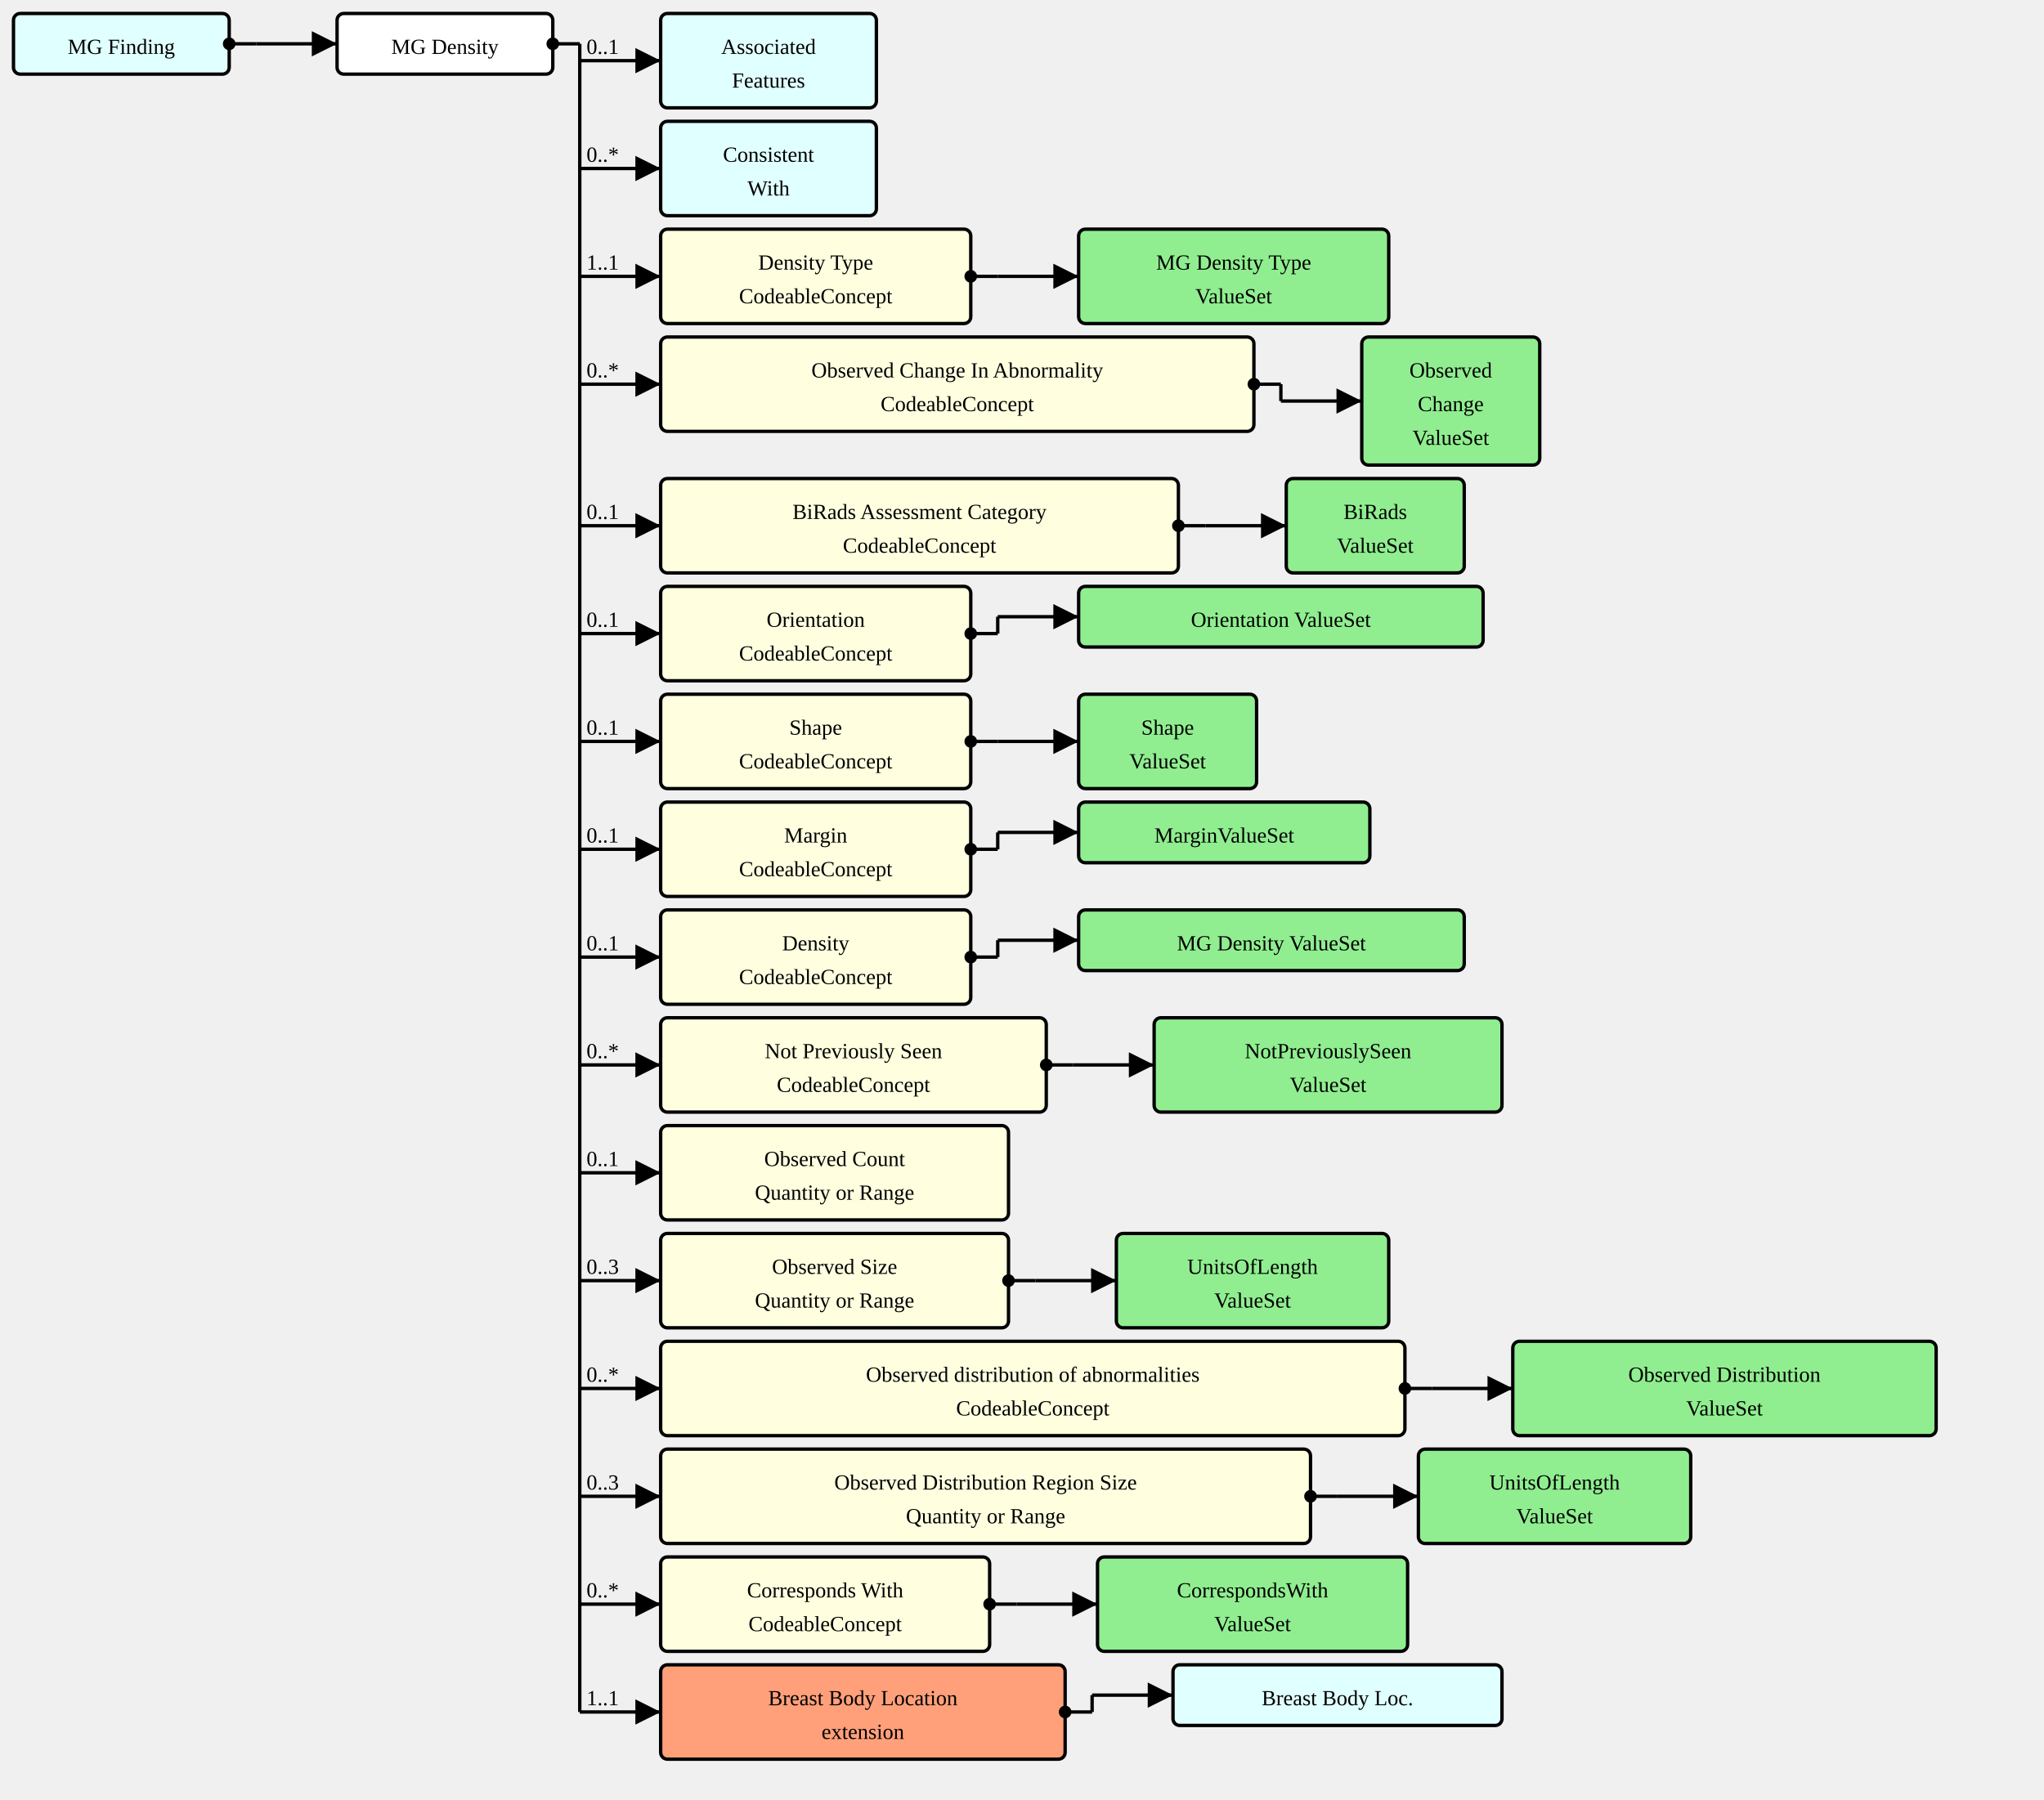
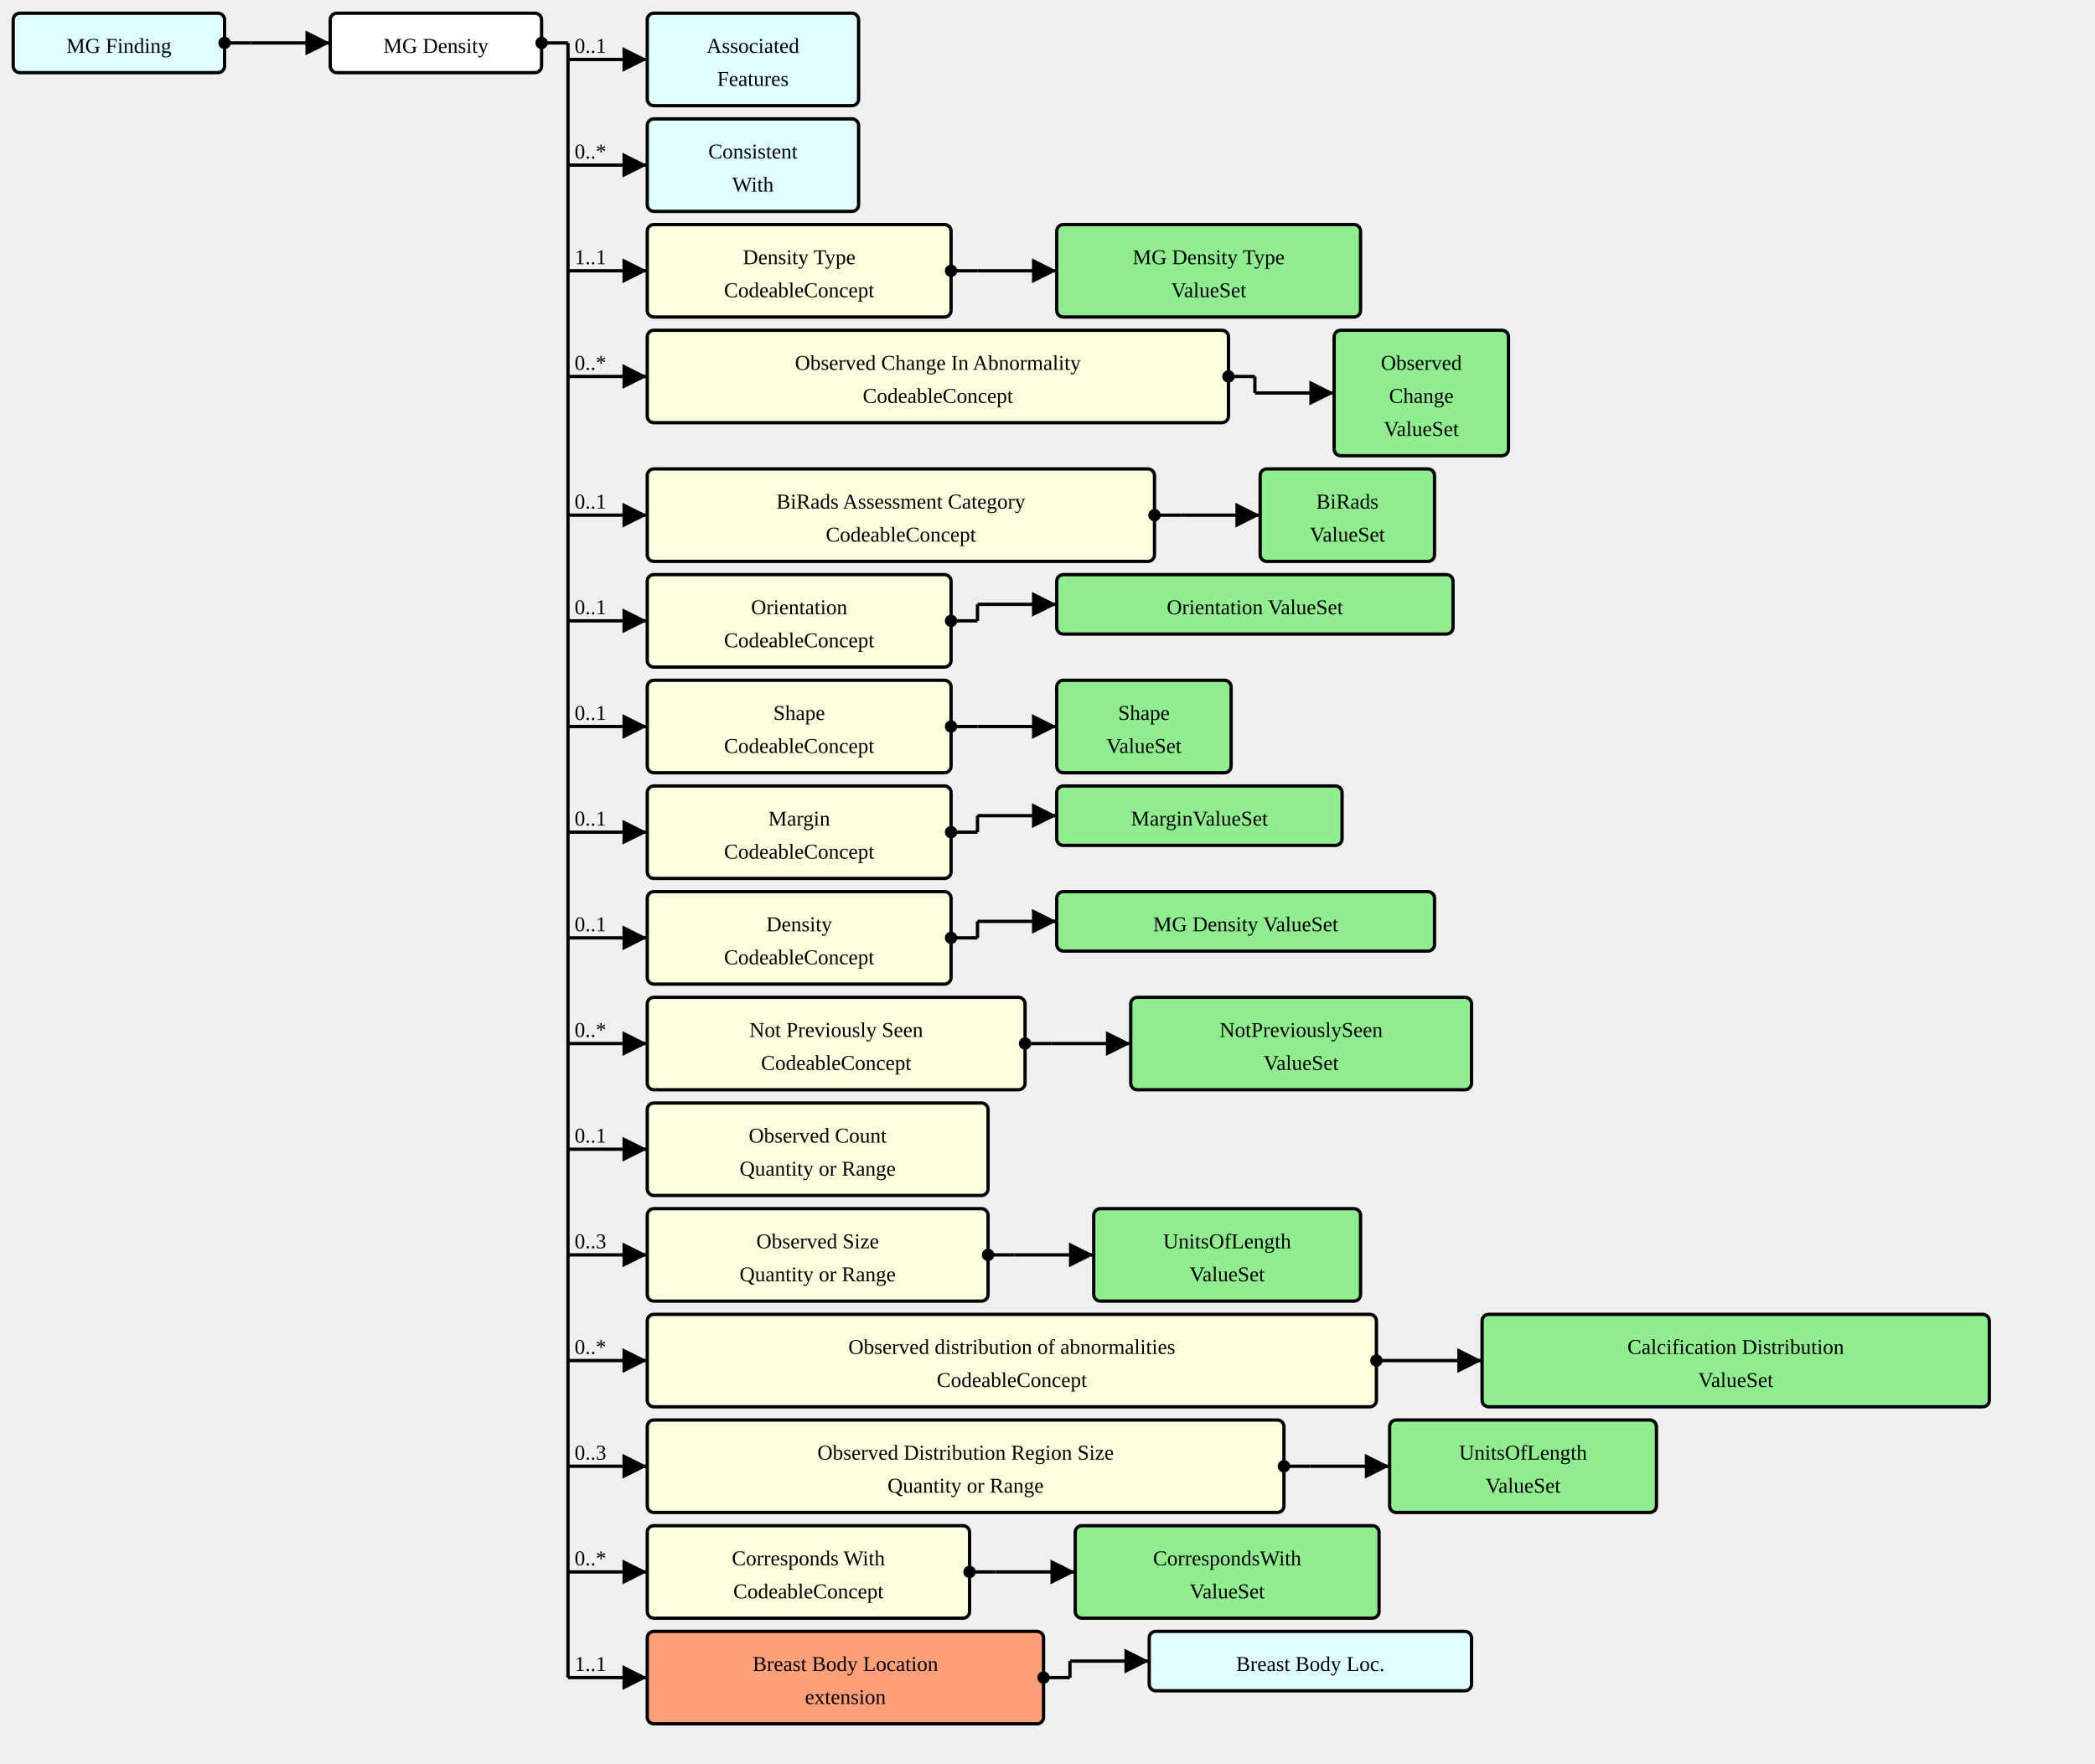
- <svg xmlns="http://www.w3.org/2000/svg" version="1.1" width="1137" height="1001.25">
+ <svg xmlns="http://www.w3.org/2000/svg" version="1.1" width="1189.5" height="1001.25">
  <defs>
    <marker id="arrowStart" markerWidth="3.75" markerHeight="3.75" markerUnits="px" refX="1.875" refY="1.875">
      <circle fill="Black" stroke-width="0" cx="1.875" cy="1.875" r="1.875" />
    </marker>
    <marker id="arrowEnd" markerWidth="7.5" markerHeight="7.5" markerUnits="px" refX="7.5" refY="3.75">
      <polygon fill="Black" stroke-width="0" points="0 0 7.5 3.75 0 7.5" />
    </marker>
  </defs>
  <g>
    <g transform="translate(7.5 7.5)">
      <a href="./StructureDefinition-MGFinding.html" target="_top">
        <rect fill="LightCyan" stroke="Black" stroke-width="1.875" x="0" y="0" width="120" height="33.75" rx="3.75" ry="3.75" />
      </a>
      <a href="./StructureDefinition-MGFinding.html" target="_top">
        <text x="60" y="22.5" text-anchor="middle">MG Finding</text>
      </a>
    </g>
    <line stroke="Black" stroke-width="1.875" marker-end="url(#arrowEnd)" x1="142.5" y1="24.375" x2="187.5" y2="24.375" />
    <text x="146.25" y="20.625" text-anchor="left" />
    <line stroke="Black" stroke-width="1.875" marker-start="url(#arrowStart)" x1="127.5" y1="24.375" x2="142.5" y2="24.375" />
    <line stroke="Black" stroke-width="1.875" x1="142.5" y1="24.375" x2="142.5" y2="24.375" />
  </g>
  <g>
    <g transform="translate(187.5 7.5)">
      <rect fill="White" stroke="Black" stroke-width="1.875" x="0" y="0" width="120" height="33.75" rx="3.75" ry="3.75" />
      <text x="60" y="22.5" text-anchor="middle">MG Density</text>
    </g>
    <line stroke="Black" stroke-width="1.875" marker-end="url(#arrowEnd)" x1="322.5" y1="33.75" x2="367.5" y2="33.75" />
    <text x="326.25" y="30" text-anchor="left">0..1</text>
    <line stroke="Black" stroke-width="1.875" marker-end="url(#arrowEnd)" x1="322.5" y1="93.75" x2="367.5" y2="93.75" />
    <text x="326.25" y="90" text-anchor="left">0..*</text>
    <line stroke="Black" stroke-width="1.875" marker-end="url(#arrowEnd)" x1="322.5" y1="153.75" x2="367.5" y2="153.75" />
    <text x="326.25" y="150" text-anchor="left">1..1</text>
    <line stroke="Black" stroke-width="1.875" marker-end="url(#arrowEnd)" x1="322.5" y1="213.75" x2="367.5" y2="213.75" />
    <text x="326.25" y="210" text-anchor="left">0..*</text>
    <line stroke="Black" stroke-width="1.875" marker-end="url(#arrowEnd)" x1="322.5" y1="292.5" x2="367.5" y2="292.5" />
    <text x="326.25" y="288.75" text-anchor="left">0..1</text>
    <line stroke="Black" stroke-width="1.875" marker-end="url(#arrowEnd)" x1="322.5" y1="352.5" x2="367.5" y2="352.5" />
    <text x="326.25" y="348.75" text-anchor="left">0..1</text>
    <line stroke="Black" stroke-width="1.875" marker-end="url(#arrowEnd)" x1="322.5" y1="412.5" x2="367.5" y2="412.5" />
    <text x="326.25" y="408.75" text-anchor="left">0..1</text>
    <line stroke="Black" stroke-width="1.875" marker-end="url(#arrowEnd)" x1="322.5" y1="472.5" x2="367.5" y2="472.5" />
    <text x="326.25" y="468.75" text-anchor="left">0..1</text>
    <line stroke="Black" stroke-width="1.875" marker-end="url(#arrowEnd)" x1="322.5" y1="532.5" x2="367.5" y2="532.5" />
    <text x="326.25" y="528.75" text-anchor="left">0..1</text>
    <line stroke="Black" stroke-width="1.875" marker-end="url(#arrowEnd)" x1="322.5" y1="592.5" x2="367.5" y2="592.5" />
    <text x="326.25" y="588.75" text-anchor="left">0..*</text>
    <line stroke="Black" stroke-width="1.875" marker-end="url(#arrowEnd)" x1="322.5" y1="652.5" x2="367.5" y2="652.5" />
    <text x="326.25" y="648.75" text-anchor="left">0..1</text>
    <line stroke="Black" stroke-width="1.875" marker-end="url(#arrowEnd)" x1="322.5" y1="712.5" x2="367.5" y2="712.5" />
    <text x="326.25" y="708.75" text-anchor="left">0..3</text>
    <line stroke="Black" stroke-width="1.875" marker-end="url(#arrowEnd)" x1="322.5" y1="772.5" x2="367.5" y2="772.5" />
    <text x="326.25" y="768.75" text-anchor="left">0..*</text>
    <line stroke="Black" stroke-width="1.875" marker-end="url(#arrowEnd)" x1="322.5" y1="832.5" x2="367.5" y2="832.5" />
    <text x="326.25" y="828.75" text-anchor="left">0..3</text>
    <line stroke="Black" stroke-width="1.875" marker-end="url(#arrowEnd)" x1="322.5" y1="892.5" x2="367.5" y2="892.5" />
    <text x="326.25" y="888.75" text-anchor="left">0..*</text>
    <line stroke="Black" stroke-width="1.875" marker-end="url(#arrowEnd)" x1="322.5" y1="952.5" x2="367.5" y2="952.5" />
    <text x="326.25" y="948.75" text-anchor="left">1..1</text>
    <line stroke="Black" stroke-width="1.875" marker-start="url(#arrowStart)" x1="307.5" y1="24.375" x2="322.5" y2="24.375" />
    <line stroke="Black" stroke-width="1.875" x1="322.5" y1="24.375" x2="322.5" y2="952.5" />
  </g>
  <g>
    <g transform="translate(367.5 7.5)">
      <a href="./StructureDefinition-AssociatedFeatures.html" target="_top">
        <rect fill="LightCyan" stroke="Black" stroke-width="1.875" x="0" y="0" width="120" height="52.5" rx="3.75" ry="3.75" />
      </a>
      <a href="./StructureDefinition-AssociatedFeatures.html" target="_top">
        <text x="60" y="22.5" text-anchor="middle">Associated</text>
      </a>
      <a href="./StructureDefinition-AssociatedFeatures.html" target="_top">
        <text x="60" y="41.25" text-anchor="middle">Features</text>
      </a>
    </g>
  </g>
  <g>
    <g transform="translate(367.5 67.5)">
      <a href="./StructureDefinition-ConsistentWith.html" target="_top">
        <rect fill="LightCyan" stroke="Black" stroke-width="1.875" x="0" y="0" width="120" height="52.5" rx="3.75" ry="3.75" />
      </a>
      <a href="./StructureDefinition-ConsistentWith.html" target="_top">
        <text x="60" y="22.5" text-anchor="middle">Consistent</text>
      </a>
      <a href="./StructureDefinition-ConsistentWith.html" target="_top">
        <text x="60" y="41.25" text-anchor="middle">With</text>
      </a>
    </g>
  </g>
  <g>
    <g transform="translate(367.5 127.5)">
      <a href="StructureDefinition-MGAbnormalityDensity-definitions.html#Observation.component:densityType" target="_top">
        <rect fill="LightYellow" stroke="Black" stroke-width="1.875" x="0" y="0" width="172.5" height="52.5" rx="3.75" ry="3.75" />
      </a>
      <a href="StructureDefinition-MGAbnormalityDensity-definitions.html#Observation.component:densityType" target="_top">
        <text x="86.25" y="22.5" text-anchor="middle">Density Type</text>
      </a>
      <a href="StructureDefinition-MGAbnormalityDensity-definitions.html#Observation.component:densityType" target="_top">
        <text x="86.25" y="41.25" text-anchor="middle">CodeableConcept</text>
      </a>
    </g>
    <line stroke="Black" stroke-width="1.875" marker-end="url(#arrowEnd)" x1="555" y1="153.75" x2="600" y2="153.75" />
    <line stroke="Black" stroke-width="1.875" marker-start="url(#arrowStart)" x1="540" y1="153.75" x2="555" y2="153.75" />
    <line stroke="Black" stroke-width="1.875" x1="555" y1="153.75" x2="555" y2="153.75" />
  </g>
  <g>
    <g transform="translate(600 127.5)">
      <a href="./ValueSet-MGAbnormalityDensityTypeVS.html" target="_top">
        <rect fill="LightGreen" stroke="Black" stroke-width="1.875" x="0" y="0" width="172.5" height="52.5" rx="3.75" ry="3.75" />
      </a>
      <a href="./ValueSet-MGAbnormalityDensityTypeVS.html" target="_top">
        <text x="86.25" y="22.5" text-anchor="middle">MG Density Type</text>
      </a>
      <a href="./ValueSet-MGAbnormalityDensityTypeVS.html" target="_top">
        <text x="86.25" y="41.25" text-anchor="middle">ValueSet</text>
      </a>
    </g>
  </g>
  <g>
    <g transform="translate(367.5 187.5)">
      <a href="StructureDefinition-MGAbnormalityDensity-definitions.html#Observation.component:obsChanges" target="_top">
        <rect fill="LightYellow" stroke="Black" stroke-width="1.875" x="0" y="0" width="330" height="52.5" rx="3.75" ry="3.75" />
      </a>
      <a href="StructureDefinition-MGAbnormalityDensity-definitions.html#Observation.component:obsChanges" target="_top">
        <text x="165" y="22.5" text-anchor="middle">Observed Change In Abnormality</text>
      </a>
      <a href="StructureDefinition-MGAbnormalityDensity-definitions.html#Observation.component:obsChanges" target="_top">
        <text x="165" y="41.25" text-anchor="middle">CodeableConcept</text>
      </a>
    </g>
    <line stroke="Black" stroke-width="1.875" marker-end="url(#arrowEnd)" x1="712.5" y1="223.125" x2="757.5" y2="223.125" />
    <line stroke="Black" stroke-width="1.875" marker-start="url(#arrowStart)" x1="697.5" y1="213.75" x2="712.5" y2="213.75" />
    <line stroke="Black" stroke-width="1.875" x1="712.5" y1="213.75" x2="712.5" y2="223.125" />
  </g>
  <g>
    <g transform="translate(757.5 187.5)">
      <a href="./ValueSet-ObservedChangesVS.html" target="_top">
        <rect fill="LightGreen" stroke="Black" stroke-width="1.875" x="0" y="0" width="99" height="71.25" rx="3.75" ry="3.75" />
      </a>
      <a href="./ValueSet-ObservedChangesVS.html" target="_top">
        <text x="49.5" y="22.5" text-anchor="middle">Observed</text>
      </a>
      <a href="./ValueSet-ObservedChangesVS.html" target="_top">
        <text x="49.5" y="41.25" text-anchor="middle">Change</text>
      </a>
      <a href="./ValueSet-ObservedChangesVS.html" target="_top">
        <text x="49.5" y="60" text-anchor="middle">ValueSet</text>
      </a>
    </g>
  </g>
  <g>
    <g transform="translate(367.5 266.25)">
      <a href="StructureDefinition-MGAbnormalityDensity-definitions.html#Observation.component:biRadsAssessmentCategory" target="_top">
        <rect fill="LightYellow" stroke="Black" stroke-width="1.875" x="0" y="0" width="288" height="52.5" rx="3.75" ry="3.75" />
      </a>
      <a href="StructureDefinition-MGAbnormalityDensity-definitions.html#Observation.component:biRadsAssessmentCategory" target="_top">
        <text x="144" y="22.5" text-anchor="middle">BiRads Assessment Category</text>
      </a>
      <a href="StructureDefinition-MGAbnormalityDensity-definitions.html#Observation.component:biRadsAssessmentCategory" target="_top">
        <text x="144" y="41.25" text-anchor="middle">CodeableConcept</text>
      </a>
    </g>
    <line stroke="Black" stroke-width="1.875" marker-end="url(#arrowEnd)" x1="670.5" y1="292.5" x2="715.5" y2="292.5" />
    <line stroke="Black" stroke-width="1.875" marker-start="url(#arrowStart)" x1="655.5" y1="292.5" x2="670.5" y2="292.5" />
    <line stroke="Black" stroke-width="1.875" x1="670.5" y1="292.5" x2="670.5" y2="292.5" />
  </g>
  <g>
    <g transform="translate(715.4999 266.25)">
      <a href="./ValueSet-BiRadsAssessmentCategoriesVS.html" target="_top">
        <rect fill="LightGreen" stroke="Black" stroke-width="1.875" x="0" y="0" width="99" height="52.5" rx="3.75" ry="3.75" />
      </a>
      <a href="./ValueSet-BiRadsAssessmentCategoriesVS.html" target="_top">
        <text x="49.5" y="22.5" text-anchor="middle">BiRads</text>
      </a>
      <a href="./ValueSet-BiRadsAssessmentCategoriesVS.html" target="_top">
        <text x="49.5" y="41.25" text-anchor="middle">ValueSet</text>
      </a>
    </g>
  </g>
  <g>
    <g transform="translate(367.5 326.25)">
      <a href="StructureDefinition-MGAbnormalityDensity-definitions.html#Observation.component:orientation" target="_top">
        <rect fill="LightYellow" stroke="Black" stroke-width="1.875" x="0" y="0" width="172.5" height="52.5" rx="3.75" ry="3.75" />
      </a>
      <a href="StructureDefinition-MGAbnormalityDensity-definitions.html#Observation.component:orientation" target="_top">
        <text x="86.25" y="22.5" text-anchor="middle">Orientation</text>
      </a>
      <a href="StructureDefinition-MGAbnormalityDensity-definitions.html#Observation.component:orientation" target="_top">
        <text x="86.25" y="41.25" text-anchor="middle">CodeableConcept</text>
      </a>
    </g>
    <line stroke="Black" stroke-width="1.875" marker-end="url(#arrowEnd)" x1="555" y1="343.125" x2="600" y2="343.125" />
    <line stroke="Black" stroke-width="1.875" marker-start="url(#arrowStart)" x1="540" y1="352.5" x2="555" y2="352.5" />
    <line stroke="Black" stroke-width="1.875" x1="555" y1="343.125" x2="555" y2="352.5" />
  </g>
  <g>
    <g transform="translate(600 326.25)">
      <a href="./ValueSet-OrientationVS.html" target="_top">
        <rect fill="LightGreen" stroke="Black" stroke-width="1.875" x="0" y="0" width="225" height="33.75" rx="3.75" ry="3.75" />
      </a>
      <a href="./ValueSet-OrientationVS.html" target="_top">
        <text x="112.5" y="22.5" text-anchor="middle">Orientation ValueSet</text>
      </a>
    </g>
  </g>
  <g>
    <g transform="translate(367.5 386.25)">
      <a href="StructureDefinition-MGAbnormalityDensity-definitions.html#Observation.component:shape" target="_top">
        <rect fill="LightYellow" stroke="Black" stroke-width="1.875" x="0" y="0" width="172.5" height="52.5" rx="3.75" ry="3.75" />
      </a>
      <a href="StructureDefinition-MGAbnormalityDensity-definitions.html#Observation.component:shape" target="_top">
        <text x="86.25" y="22.5" text-anchor="middle">Shape</text>
      </a>
      <a href="StructureDefinition-MGAbnormalityDensity-definitions.html#Observation.component:shape" target="_top">
        <text x="86.25" y="41.25" text-anchor="middle">CodeableConcept</text>
      </a>
    </g>
    <line stroke="Black" stroke-width="1.875" marker-end="url(#arrowEnd)" x1="555" y1="412.5" x2="600" y2="412.5" />
    <line stroke="Black" stroke-width="1.875" marker-start="url(#arrowStart)" x1="540" y1="412.5" x2="555" y2="412.5" />
    <line stroke="Black" stroke-width="1.875" x1="555" y1="412.5" x2="555" y2="412.5" />
  </g>
  <g>
    <g transform="translate(600 386.25)">
      <a href="./ValueSet-ShapeVS.html" target="_top">
        <rect fill="LightGreen" stroke="Black" stroke-width="1.875" x="0" y="0" width="99" height="52.5" rx="3.75" ry="3.75" />
      </a>
      <a href="./ValueSet-ShapeVS.html" target="_top">
        <text x="49.5" y="22.5" text-anchor="middle">Shape</text>
      </a>
      <a href="./ValueSet-ShapeVS.html" target="_top">
        <text x="49.5" y="41.25" text-anchor="middle">ValueSet</text>
      </a>
    </g>
  </g>
  <g>
    <g transform="translate(367.5 446.25)">
      <a href="StructureDefinition-MGAbnormalityDensity-definitions.html#Observation.component:margin" target="_top">
        <rect fill="LightYellow" stroke="Black" stroke-width="1.875" x="0" y="0" width="172.5" height="52.5" rx="3.75" ry="3.75" />
      </a>
      <a href="StructureDefinition-MGAbnormalityDensity-definitions.html#Observation.component:margin" target="_top">
        <text x="86.25" y="22.5" text-anchor="middle">Margin</text>
      </a>
      <a href="StructureDefinition-MGAbnormalityDensity-definitions.html#Observation.component:margin" target="_top">
        <text x="86.25" y="41.25" text-anchor="middle">CodeableConcept</text>
      </a>
    </g>
    <line stroke="Black" stroke-width="1.875" marker-end="url(#arrowEnd)" x1="555" y1="463.125" x2="600" y2="463.125" />
    <line stroke="Black" stroke-width="1.875" marker-start="url(#arrowStart)" x1="540" y1="472.5" x2="555" y2="472.5" />
    <line stroke="Black" stroke-width="1.875" x1="555" y1="463.125" x2="555" y2="472.5" />
  </g>
  <g>
    <g transform="translate(600 446.25)">
      <a href="./ValueSet-MarginVS.html" target="_top">
        <rect fill="LightGreen" stroke="Black" stroke-width="1.875" x="0" y="0" width="162" height="33.75" rx="3.75" ry="3.75" />
      </a>
      <a href="./ValueSet-MarginVS.html" target="_top">
        <text x="81" y="22.5" text-anchor="middle">MarginValueSet</text>
      </a>
    </g>
  </g>
  <g>
    <g transform="translate(367.5 506.25)">
      <a href="StructureDefinition-MGAbnormalityDensity-definitions.html#Observation.component:mgDensity" target="_top">
        <rect fill="LightYellow" stroke="Black" stroke-width="1.875" x="0" y="0" width="172.5" height="52.5" rx="3.75" ry="3.75" />
      </a>
      <a href="StructureDefinition-MGAbnormalityDensity-definitions.html#Observation.component:mgDensity" target="_top">
        <text x="86.25" y="22.5" text-anchor="middle">Density</text>
      </a>
      <a href="StructureDefinition-MGAbnormalityDensity-definitions.html#Observation.component:mgDensity" target="_top">
        <text x="86.25" y="41.25" text-anchor="middle">CodeableConcept</text>
      </a>
    </g>
    <line stroke="Black" stroke-width="1.875" marker-end="url(#arrowEnd)" x1="555" y1="523.125" x2="600" y2="523.125" />
    <line stroke="Black" stroke-width="1.875" marker-start="url(#arrowStart)" x1="540" y1="532.5" x2="555" y2="532.5" />
    <line stroke="Black" stroke-width="1.875" x1="555" y1="523.125" x2="555" y2="532.5" />
  </g>
  <g>
    <g transform="translate(600 506.25)">
      <a href="./ValueSet-MGDensityVS.html" target="_top">
        <rect fill="LightGreen" stroke="Black" stroke-width="1.875" x="0" y="0" width="214.5" height="33.75" rx="3.75" ry="3.75" />
      </a>
      <a href="./ValueSet-MGDensityVS.html" target="_top">
        <text x="107.25" y="22.5" text-anchor="middle">MG Density ValueSet</text>
      </a>
    </g>
  </g>
  <g>
    <g transform="translate(367.5 566.25)">
      <a href="StructureDefinition-MGAbnormalityDensity-definitions.html#Observation.component:notPreviouslySeen" target="_top">
        <rect fill="LightYellow" stroke="Black" stroke-width="1.875" x="0" y="0" width="214.5" height="52.5" rx="3.75" ry="3.75" />
      </a>
      <a href="StructureDefinition-MGAbnormalityDensity-definitions.html#Observation.component:notPreviouslySeen" target="_top">
        <text x="107.25" y="22.5" text-anchor="middle">Not Previously Seen</text>
      </a>
      <a href="StructureDefinition-MGAbnormalityDensity-definitions.html#Observation.component:notPreviouslySeen" target="_top">
        <text x="107.25" y="41.25" text-anchor="middle">CodeableConcept</text>
      </a>
    </g>
    <line stroke="Black" stroke-width="1.875" marker-end="url(#arrowEnd)" x1="597" y1="592.5" x2="642" y2="592.5" />
    <line stroke="Black" stroke-width="1.875" marker-start="url(#arrowStart)" x1="582" y1="592.5" x2="597" y2="592.5" />
    <line stroke="Black" stroke-width="1.875" x1="597" y1="592.5" x2="597" y2="592.5" />
  </g>
  <g>
    <g transform="translate(642 566.25)">
      <a href="./ValueSet-NotPreviouslySeenVS.html" target="_top">
        <rect fill="LightGreen" stroke="Black" stroke-width="1.875" x="0" y="0" width="193.5" height="52.5" rx="3.75" ry="3.75" />
      </a>
      <a href="./ValueSet-NotPreviouslySeenVS.html" target="_top">
        <text x="96.75" y="22.5" text-anchor="middle">NotPreviouslySeen</text>
      </a>
      <a href="./ValueSet-NotPreviouslySeenVS.html" target="_top">
        <text x="96.75" y="41.25" text-anchor="middle">ValueSet</text>
      </a>
    </g>
  </g>
  <g>
    <g transform="translate(367.5 626.25)">
      <a href="StructureDefinition-MGAbnormalityDensity-definitions.html#Observation.component:obsCount" target="_top">
        <rect fill="LightYellow" stroke="Black" stroke-width="1.875" x="0" y="0" width="193.5" height="52.5" rx="3.75" ry="3.75" />
      </a>
      <a href="StructureDefinition-MGAbnormalityDensity-definitions.html#Observation.component:obsCount" target="_top">
        <text x="96.75" y="22.5" text-anchor="middle">Observed Count</text>
      </a>
      <a href="StructureDefinition-MGAbnormalityDensity-definitions.html#Observation.component:obsCount" target="_top">
        <text x="96.75" y="41.25" text-anchor="middle">Quantity or Range</text>
      </a>
    </g>
  </g>
  <g>
    <g transform="translate(367.5 686.25)">
      <a href="StructureDefinition-MGAbnormalityDensity-definitions.html#Observation.component:obsSize" target="_top">
        <rect fill="LightYellow" stroke="Black" stroke-width="1.875" x="0" y="0" width="193.5" height="52.5" rx="3.75" ry="3.75" />
      </a>
      <a href="StructureDefinition-MGAbnormalityDensity-definitions.html#Observation.component:obsSize" target="_top">
        <text x="96.75" y="22.5" text-anchor="middle">Observed Size</text>
      </a>
      <a href="StructureDefinition-MGAbnormalityDensity-definitions.html#Observation.component:obsSize" target="_top">
        <text x="96.75" y="41.25" text-anchor="middle">Quantity or Range</text>
      </a>
    </g>
    <line stroke="Black" stroke-width="1.875" marker-end="url(#arrowEnd)" x1="576" y1="712.5" x2="621" y2="712.5" />
    <line stroke="Black" stroke-width="1.875" marker-start="url(#arrowStart)" x1="561" y1="712.5" x2="576" y2="712.5" />
    <line stroke="Black" stroke-width="1.875" x1="576" y1="712.5" x2="576" y2="712.5" />
  </g>
  <g>
    <g transform="translate(621 686.25)">
      <a href="./ValueSet-UnitsOfLengthVS.html" target="_top">
        <rect fill="LightGreen" stroke="Black" stroke-width="1.875" x="0" y="0" width="151.5" height="52.5" rx="3.75" ry="3.75" />
      </a>
      <a href="./ValueSet-UnitsOfLengthVS.html" target="_top">
        <text x="75.75" y="22.5" text-anchor="middle">UnitsOfLength</text>
      </a>
      <a href="./ValueSet-UnitsOfLengthVS.html" target="_top">
        <text x="75.75" y="41.25" text-anchor="middle">ValueSet</text>
      </a>
    </g>
  </g>
  <g>
    <g transform="translate(367.5 746.25)">
      <a href="StructureDefinition-MGAbnormalityDensity-definitions.html#Observation.component:obsDistribution" target="_top">
        <rect fill="LightYellow" stroke="Black" stroke-width="1.875" x="0" y="0" width="414" height="52.5" rx="3.75" ry="3.75" />
      </a>
      <a href="StructureDefinition-MGAbnormalityDensity-definitions.html#Observation.component:obsDistribution" target="_top">
        <text x="207" y="22.5" text-anchor="middle">Observed distribution of abnormalities</text>
      </a>
      <a href="StructureDefinition-MGAbnormalityDensity-definitions.html#Observation.component:obsDistribution" target="_top">
        <text x="207" y="41.25" text-anchor="middle">CodeableConcept</text>
      </a>
    </g>
    <line stroke="Black" stroke-width="1.875" marker-end="url(#arrowEnd)" x1="796.5" y1="772.5" x2="841.5" y2="772.5" />
    <line stroke="Black" stroke-width="1.875" marker-start="url(#arrowStart)" x1="781.5" y1="772.5" x2="796.5" y2="772.5" />
    <line stroke="Black" stroke-width="1.875" x1="796.5" y1="772.5" x2="796.5" y2="772.5" />
  </g>
  <g>
    <g transform="translate(841.5 746.25)">
-       <a href="./ValueSet-ObservedDistributionVS.html" target="_top">
-         <rect fill="LightGreen" stroke="Black" stroke-width="1.875" x="0" y="0" width="235.5" height="52.5" rx="3.75" ry="3.75" />
-       </a>
-       <a href="./ValueSet-ObservedDistributionVS.html" target="_top">
-         <text x="117.75" y="22.5" text-anchor="middle">Observed Distribution</text>
-       </a>
-       <a href="./ValueSet-ObservedDistributionVS.html" target="_top">
-         <text x="117.75" y="41.25" text-anchor="middle">ValueSet</text>
+       <a href="./ValueSet-CalcificationDistributionVS.html" target="_top">
+         <rect fill="LightGreen" stroke="Black" stroke-width="1.875" x="0" y="0" width="288" height="52.5" rx="3.75" ry="3.75" />
+       </a>
+       <a href="./ValueSet-CalcificationDistributionVS.html" target="_top">
+         <text x="144" y="22.5" text-anchor="middle">Calcification Distribution</text>
+       </a>
+       <a href="./ValueSet-CalcificationDistributionVS.html" target="_top">
+         <text x="144" y="41.25" text-anchor="middle">ValueSet</text>
      </a>
    </g>
  </g>
  <g>
    <g transform="translate(367.5 806.25)">
      <a href="StructureDefinition-MGAbnormalityDensity-definitions.html#Observation.component:obsDistRegionSize" target="_top">
        <rect fill="LightYellow" stroke="Black" stroke-width="1.875" x="0" y="0" width="361.5" height="52.5" rx="3.75" ry="3.75" />
      </a>
      <a href="StructureDefinition-MGAbnormalityDensity-definitions.html#Observation.component:obsDistRegionSize" target="_top">
        <text x="180.75" y="22.5" text-anchor="middle">Observed Distribution Region Size</text>
      </a>
      <a href="StructureDefinition-MGAbnormalityDensity-definitions.html#Observation.component:obsDistRegionSize" target="_top">
        <text x="180.75" y="41.25" text-anchor="middle">Quantity or Range</text>
      </a>
    </g>
    <line stroke="Black" stroke-width="1.875" marker-end="url(#arrowEnd)" x1="744" y1="832.5" x2="789" y2="832.5" />
    <line stroke="Black" stroke-width="1.875" marker-start="url(#arrowStart)" x1="729" y1="832.5" x2="744" y2="832.5" />
    <line stroke="Black" stroke-width="1.875" x1="744" y1="832.5" x2="744" y2="832.5" />
  </g>
  <g>
    <g transform="translate(789 806.25)">
      <a href="./ValueSet-UnitsOfLengthVS.html" target="_top">
        <rect fill="LightGreen" stroke="Black" stroke-width="1.875" x="0" y="0" width="151.5" height="52.5" rx="3.75" ry="3.75" />
      </a>
      <a href="./ValueSet-UnitsOfLengthVS.html" target="_top">
        <text x="75.75" y="22.5" text-anchor="middle">UnitsOfLength</text>
      </a>
      <a href="./ValueSet-UnitsOfLengthVS.html" target="_top">
        <text x="75.75" y="41.25" text-anchor="middle">ValueSet</text>
      </a>
    </g>
  </g>
  <g>
    <g transform="translate(367.5 866.25)">
      <a href="StructureDefinition-MGAbnormalityDensity-definitions.html#Observation.component:correspondsWith" target="_top">
        <rect fill="LightYellow" stroke="Black" stroke-width="1.875" x="0" y="0" width="183" height="52.5" rx="3.75" ry="3.75" />
      </a>
      <a href="StructureDefinition-MGAbnormalityDensity-definitions.html#Observation.component:correspondsWith" target="_top">
        <text x="91.5" y="22.5" text-anchor="middle">Corresponds With</text>
      </a>
      <a href="StructureDefinition-MGAbnormalityDensity-definitions.html#Observation.component:correspondsWith" target="_top">
        <text x="91.5" y="41.25" text-anchor="middle">CodeableConcept</text>
      </a>
    </g>
    <line stroke="Black" stroke-width="1.875" marker-end="url(#arrowEnd)" x1="565.5" y1="892.5" x2="610.5" y2="892.5" />
    <line stroke="Black" stroke-width="1.875" marker-start="url(#arrowStart)" x1="550.5" y1="892.5" x2="565.5" y2="892.5" />
    <line stroke="Black" stroke-width="1.875" x1="565.5" y1="892.5" x2="565.5" y2="892.5" />
  </g>
  <g>
    <g transform="translate(610.5 866.25)">
      <a href="./ValueSet-CorrespondsWithVS.html" target="_top">
        <rect fill="LightGreen" stroke="Black" stroke-width="1.875" x="0" y="0" width="172.5" height="52.5" rx="3.75" ry="3.75" />
      </a>
      <a href="./ValueSet-CorrespondsWithVS.html" target="_top">
        <text x="86.25" y="22.5" text-anchor="middle">CorrespondsWith</text>
      </a>
      <a href="./ValueSet-CorrespondsWithVS.html" target="_top">
        <text x="86.25" y="41.25" text-anchor="middle">ValueSet</text>
      </a>
    </g>
  </g>
  <g>
    <g transform="translate(367.5 926.25)">
      <a href="StructureDefinition-MGAbnormalityDensity-definitions.html#Observation.bodySite.extension:breastBodyLocation" target="_top">
        <rect fill="LightSalmon" stroke="Black" stroke-width="1.875" x="0" y="0" width="225" height="52.5" rx="3.75" ry="3.75" />
      </a>
      <a href="StructureDefinition-MGAbnormalityDensity-definitions.html#Observation.bodySite.extension:breastBodyLocation" target="_top">
        <text x="112.5" y="22.5" text-anchor="middle">Breast Body Location</text>
      </a>
      <a href="StructureDefinition-MGAbnormalityDensity-definitions.html#Observation.bodySite.extension:breastBodyLocation" target="_top">
        <text x="112.5" y="41.25" text-anchor="middle">extension</text>
      </a>
    </g>
    <line stroke="Black" stroke-width="1.875" marker-end="url(#arrowEnd)" x1="607.5" y1="943.125" x2="652.5" y2="943.125" />
    <line stroke="Black" stroke-width="1.875" marker-start="url(#arrowStart)" x1="592.5" y1="952.5" x2="607.5" y2="952.5" />
    <line stroke="Black" stroke-width="1.875" x1="607.5" y1="943.125" x2="607.5" y2="952.5" />
  </g>
  <g>
    <g transform="translate(652.5 926.25)">
      <a href="./StructureDefinition-BreastBodyLocationExtension.html" target="_top">
        <rect fill="LightCyan" stroke="Black" stroke-width="1.875" x="0" y="0" width="183" height="33.75" rx="3.75" ry="3.75" />
      </a>
      <a href="./StructureDefinition-BreastBodyLocationExtension.html" target="_top">
        <text x="91.5" y="22.5" text-anchor="middle">Breast Body Loc.</text>
      </a>
    </g>
  </g>
</svg>
